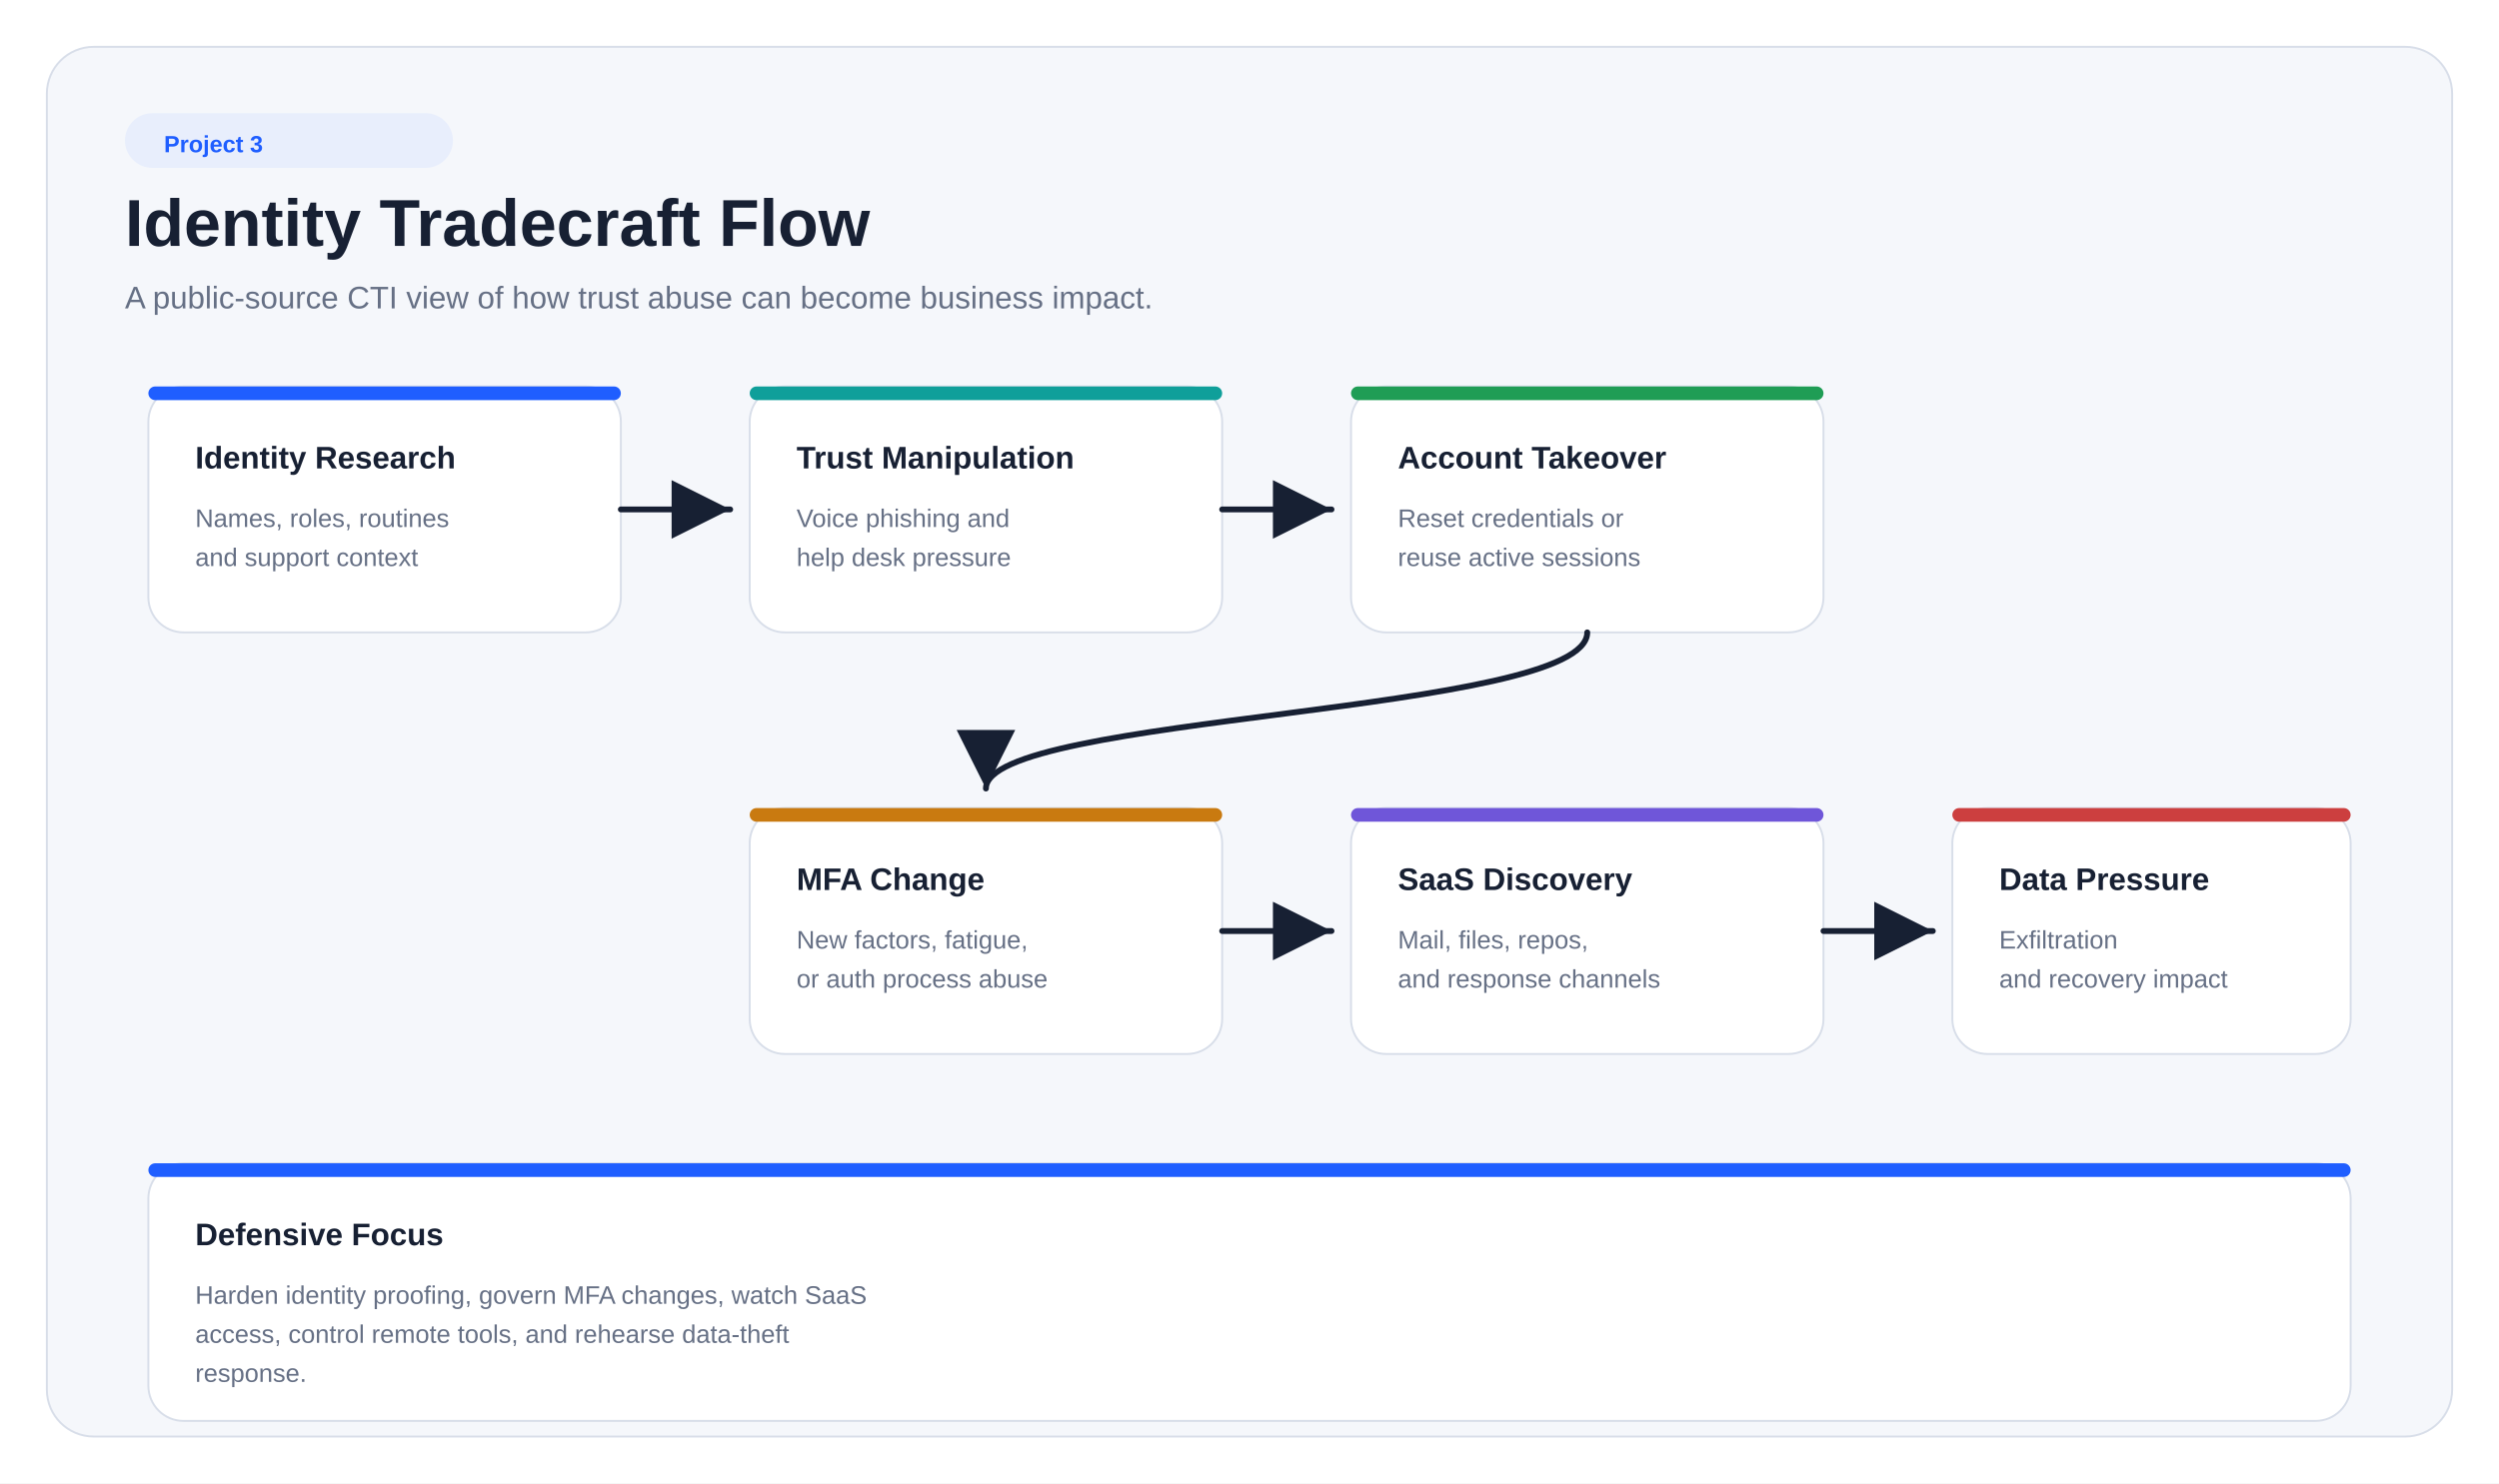
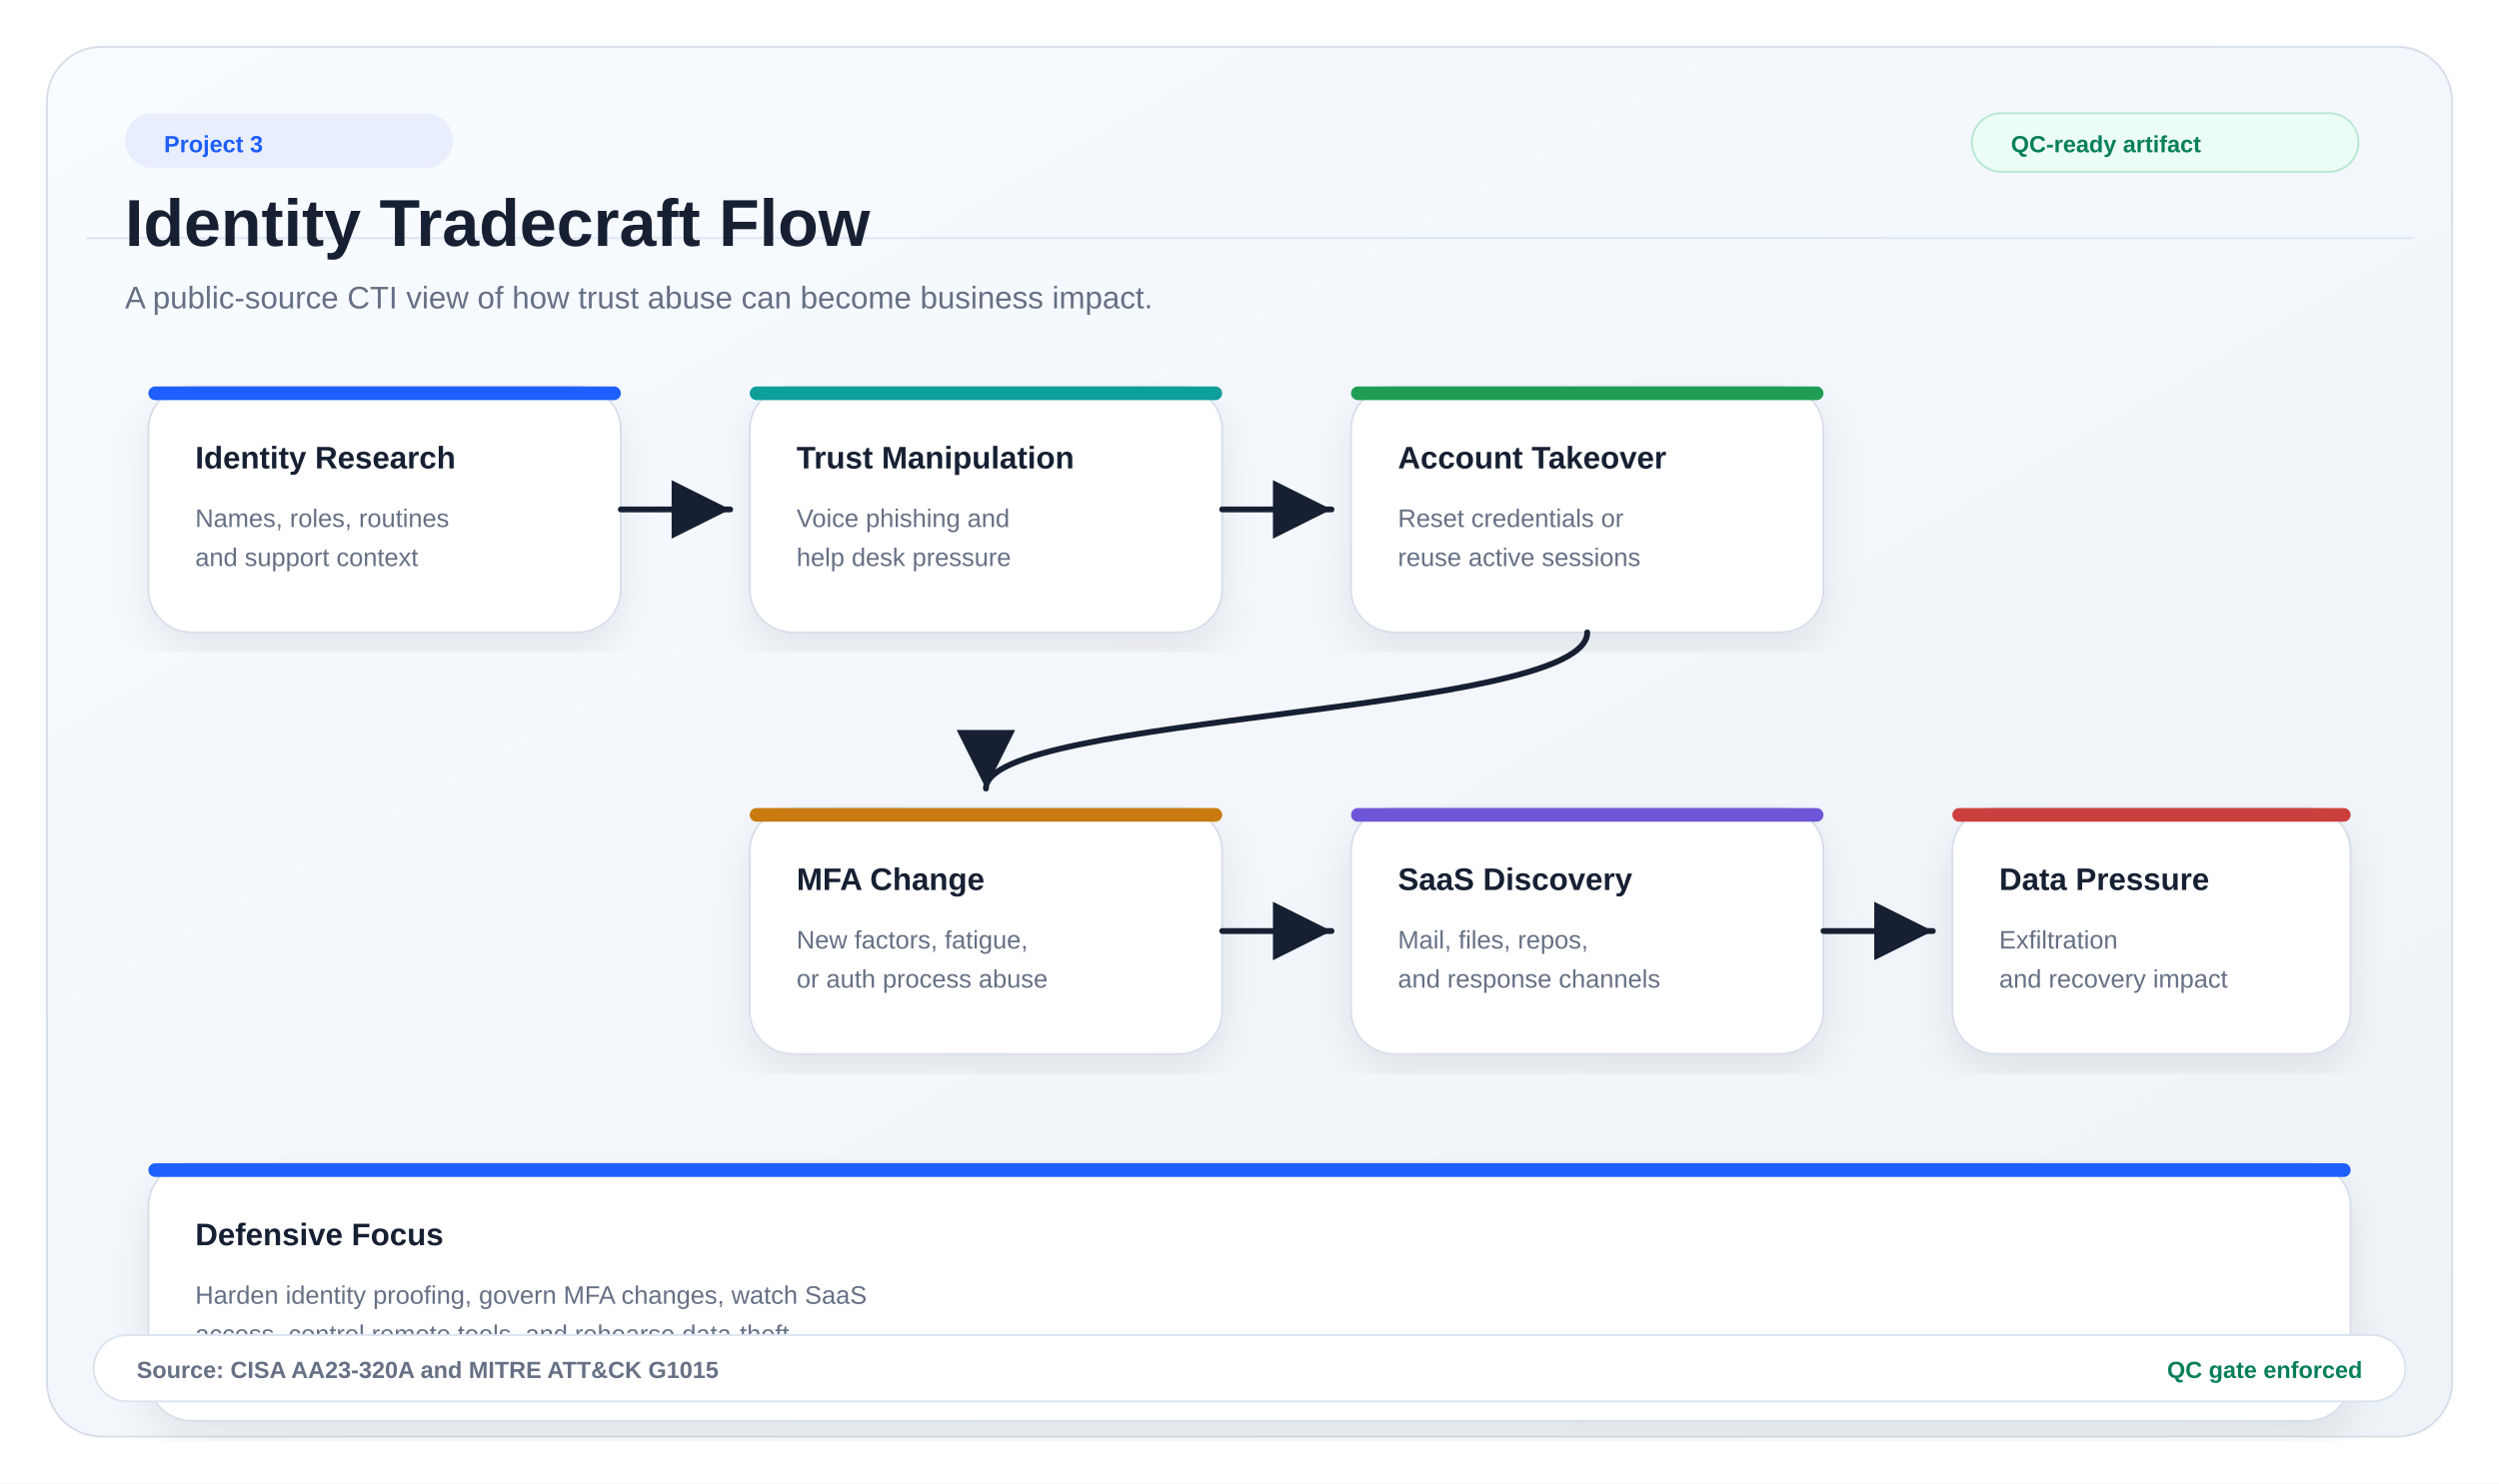
- <svg xmlns="http://www.w3.org/2000/svg" width="1280" height="760" viewBox="0 0 1280 760" role="img" aria-labelledby="title desc" data-qc-version="1">
+ <svg xmlns="http://www.w3.org/2000/svg" width="1280" height="760" viewBox="0 0 1280 760" role="img" aria-labelledby="title desc" data-qc-version="2" data-qc-polish="true">
  <defs>
+     <linearGradient id="canvasGrad" x1="0" x2="1" y1="0" y2="1">
+       <stop offset="0%" stop-color="#f8fbff" />
+       <stop offset="100%" stop-color="#eef3f8" />
+     </linearGradient>
+     <filter id="cardShadow" x="-8%" y="-8%" width="116%" height="116%">
+       <feDropShadow dx="0" dy="8" stdDeviation="10" flood-color="#0f172a" flood-opacity="0.08" />
+     </filter>
    <marker id="arrowHead" markerWidth="14" markerHeight="14" refX="12" refY="7" orient="auto" markerUnits="strokeWidth">
      <path d="M2,2 L12,7 L2,12 Z" fill="#172033" />
    </marker>
    <style>
.font { font-family: Segoe UI, Arial, Helvetica, sans-serif; }
</style>
  </defs>
  <rect width="100%" height="100%" fill="#ffffff" />
-   <rect x="24" y="24" width="1232" height="712" rx="24" fill="#f5f7fb" stroke="#d8dee9" />
+   <rect data-qc-frame="true" x="24" y="24" width="1232" height="712" rx="28" fill="url(#canvasGrad)" stroke="#d8dee9" />
+   <path d="M44 122 H1236" stroke="#dde6f3" stroke-width="1" />
  <rect x="64" y="58" width="168" height="28" rx="14" fill="#e8eefc" />
  <text class="font" x="84" y="78" font-size="12" font-weight="700" fill="#1f5eff" text-anchor="start">Project 3</text>
+   <rect x="1010" y="58" width="198" height="30" rx="15" fill="#ecfdf5" stroke="#b8e7d6" />
+   <text class="font" x="1030" y="78" font-size="12" font-weight="700" fill="#087f5b" text-anchor="start">QC-ready artifact</text>
  <text class="font" x="64" y="126" font-size="34" font-weight="800" fill="#172033" text-anchor="start">Identity Tradecraft Flow</text>
  <text class="font" x="64" y="158" font-size="16" font-weight="400" fill="#667085" text-anchor="start">A public-source CTI view of how trust abuse can become business impact.</text>
  <g data-qc-card="true">
-     <rect x="76" y="198" width="242" height="126" rx="18" fill="#ffffff" stroke="#d8dee9" />
+     <rect x="76" y="198" width="242" height="126" rx="22" fill="#ffffff" stroke="#d8dee9" filter="url(#cardShadow)" />
    <rect x="76" y="198" width="242" height="7" rx="3.5" fill="#1f5eff" />
    <text class="font" x="100" y="240" font-size="16" font-weight="800" fill="#172033" text-anchor="start">Identity Research</text>
    <text class="font" x="100" y="270" font-size="13" font-weight="400" fill="#667085" text-anchor="start">Names, roles, routines</text>
    <text class="font" x="100" y="290" font-size="13" font-weight="400" fill="#667085" text-anchor="start">and support context</text>
  </g>
  <g data-qc-card="true">
-     <rect x="384" y="198" width="242" height="126" rx="18" fill="#ffffff" stroke="#d8dee9" />
+     <rect x="384" y="198" width="242" height="126" rx="22" fill="#ffffff" stroke="#d8dee9" filter="url(#cardShadow)" />
    <rect x="384" y="198" width="242" height="7" rx="3.5" fill="#0f9f9a" />
    <text class="font" x="408" y="240" font-size="16" font-weight="800" fill="#172033" text-anchor="start">Trust Manipulation</text>
    <text class="font" x="408" y="270" font-size="13" font-weight="400" fill="#667085" text-anchor="start">Voice phishing and</text>
    <text class="font" x="408" y="290" font-size="13" font-weight="400" fill="#667085" text-anchor="start">help desk pressure</text>
  </g>
  <g data-qc-card="true">
-     <rect x="692" y="198" width="242" height="126" rx="18" fill="#ffffff" stroke="#d8dee9" />
+     <rect x="692" y="198" width="242" height="126" rx="22" fill="#ffffff" stroke="#d8dee9" filter="url(#cardShadow)" />
    <rect x="692" y="198" width="242" height="7" rx="3.5" fill="#1f9d55" />
    <text class="font" x="716" y="240" font-size="16" font-weight="800" fill="#172033" text-anchor="start">Account Takeover</text>
    <text class="font" x="716" y="270" font-size="13" font-weight="400" fill="#667085" text-anchor="start">Reset credentials or</text>
    <text class="font" x="716" y="290" font-size="13" font-weight="400" fill="#667085" text-anchor="start">reuse active sessions</text>
  </g>
  <g data-qc-card="true">
-     <rect x="384" y="414" width="242" height="126" rx="18" fill="#ffffff" stroke="#d8dee9" />
+     <rect x="384" y="414" width="242" height="126" rx="22" fill="#ffffff" stroke="#d8dee9" filter="url(#cardShadow)" />
    <rect x="384" y="414" width="242" height="7" rx="3.5" fill="#c97a10" />
    <text class="font" x="408" y="456" font-size="16" font-weight="800" fill="#172033" text-anchor="start">MFA Change</text>
    <text class="font" x="408" y="486" font-size="13" font-weight="400" fill="#667085" text-anchor="start">New factors, fatigue,</text>
    <text class="font" x="408" y="506" font-size="13" font-weight="400" fill="#667085" text-anchor="start">or auth process abuse</text>
  </g>
  <g data-qc-card="true">
-     <rect x="692" y="414" width="242" height="126" rx="18" fill="#ffffff" stroke="#d8dee9" />
+     <rect x="692" y="414" width="242" height="126" rx="22" fill="#ffffff" stroke="#d8dee9" filter="url(#cardShadow)" />
    <rect x="692" y="414" width="242" height="7" rx="3.5" fill="#6f56d9" />
    <text class="font" x="716" y="456" font-size="16" font-weight="800" fill="#172033" text-anchor="start">SaaS Discovery</text>
    <text class="font" x="716" y="486" font-size="13" font-weight="400" fill="#667085" text-anchor="start">Mail, files, repos,</text>
    <text class="font" x="716" y="506" font-size="13" font-weight="400" fill="#667085" text-anchor="start">and response channels</text>
  </g>
  <g data-qc-card="true">
-     <rect x="1000" y="414" width="204" height="126" rx="18" fill="#ffffff" stroke="#d8dee9" />
+     <rect x="1000" y="414" width="204" height="126" rx="22" fill="#ffffff" stroke="#d8dee9" filter="url(#cardShadow)" />
    <rect x="1000" y="414" width="204" height="7" rx="3.5" fill="#cc3f3f" />
    <text class="font" x="1024" y="456" font-size="16" font-weight="800" fill="#172033" text-anchor="start">Data Pressure</text>
    <text class="font" x="1024" y="486" font-size="13" font-weight="400" fill="#667085" text-anchor="start">Exfiltration</text>
    <text class="font" x="1024" y="506" font-size="13" font-weight="400" fill="#667085" text-anchor="start">and recovery impact</text>
  </g>
  <path data-qc-arrow="true" d="M318 261 H374" fill="none" stroke="#172033" stroke-width="3" stroke-linecap="round" stroke-linejoin="round" marker-end="url(#arrowHead)" />
  <path data-qc-arrow="true" d="M626 261 H682" fill="none" stroke="#172033" stroke-width="3" stroke-linecap="round" stroke-linejoin="round" marker-end="url(#arrowHead)" />
  <path data-qc-arrow="true" d="M813 324 C813 366 505 366 505 404" fill="none" stroke="#172033" stroke-width="3" stroke-linecap="round" stroke-linejoin="round" marker-end="url(#arrowHead)" />
  <path data-qc-arrow="true" d="M626 477 H682" fill="none" stroke="#172033" stroke-width="3" stroke-linecap="round" stroke-linejoin="round" marker-end="url(#arrowHead)" />
  <path data-qc-arrow="true" d="M934 477 H990" fill="none" stroke="#172033" stroke-width="3" stroke-linecap="round" stroke-linejoin="round" marker-end="url(#arrowHead)" />
  <g data-qc-card="true">
-     <rect x="76" y="596" width="1128" height="132" rx="18" fill="#ffffff" stroke="#d8dee9" />
+     <rect x="76" y="596" width="1128" height="132" rx="22" fill="#ffffff" stroke="#d8dee9" filter="url(#cardShadow)" />
    <rect x="76" y="596" width="1128" height="7" rx="3.5" fill="#1f5eff" />
    <text class="font" x="100" y="638" font-size="16" font-weight="800" fill="#172033" text-anchor="start">Defensive Focus</text>
    <text class="font" x="100" y="668" font-size="13" font-weight="400" fill="#667085" text-anchor="start">Harden identity proofing, govern MFA changes, watch SaaS</text>
    <text class="font" x="100" y="688" font-size="13" font-weight="400" fill="#667085" text-anchor="start">access, control remote tools, and rehearse data-theft</text>
    <text class="font" x="100" y="708" font-size="13" font-weight="400" fill="#667085" text-anchor="start">response.</text>
  </g>
+   <g data-qc-footer="true">
+     <rect x="48" y="684" width="1184" height="34" rx="17" fill="#ffffff" stroke="#dbe3ef" />
+     <text class="font" x="70" y="706" font-size="12" font-weight="600" fill="#667085" text-anchor="start">Source: CISA AA23-320A and MITRE ATT&amp;CK G1015</text>
+     <text class="font" x="1210" y="706" font-size="12" font-weight="700" fill="#087f5b" text-anchor="end">QC gate enforced</text>
+   </g>
</svg>
